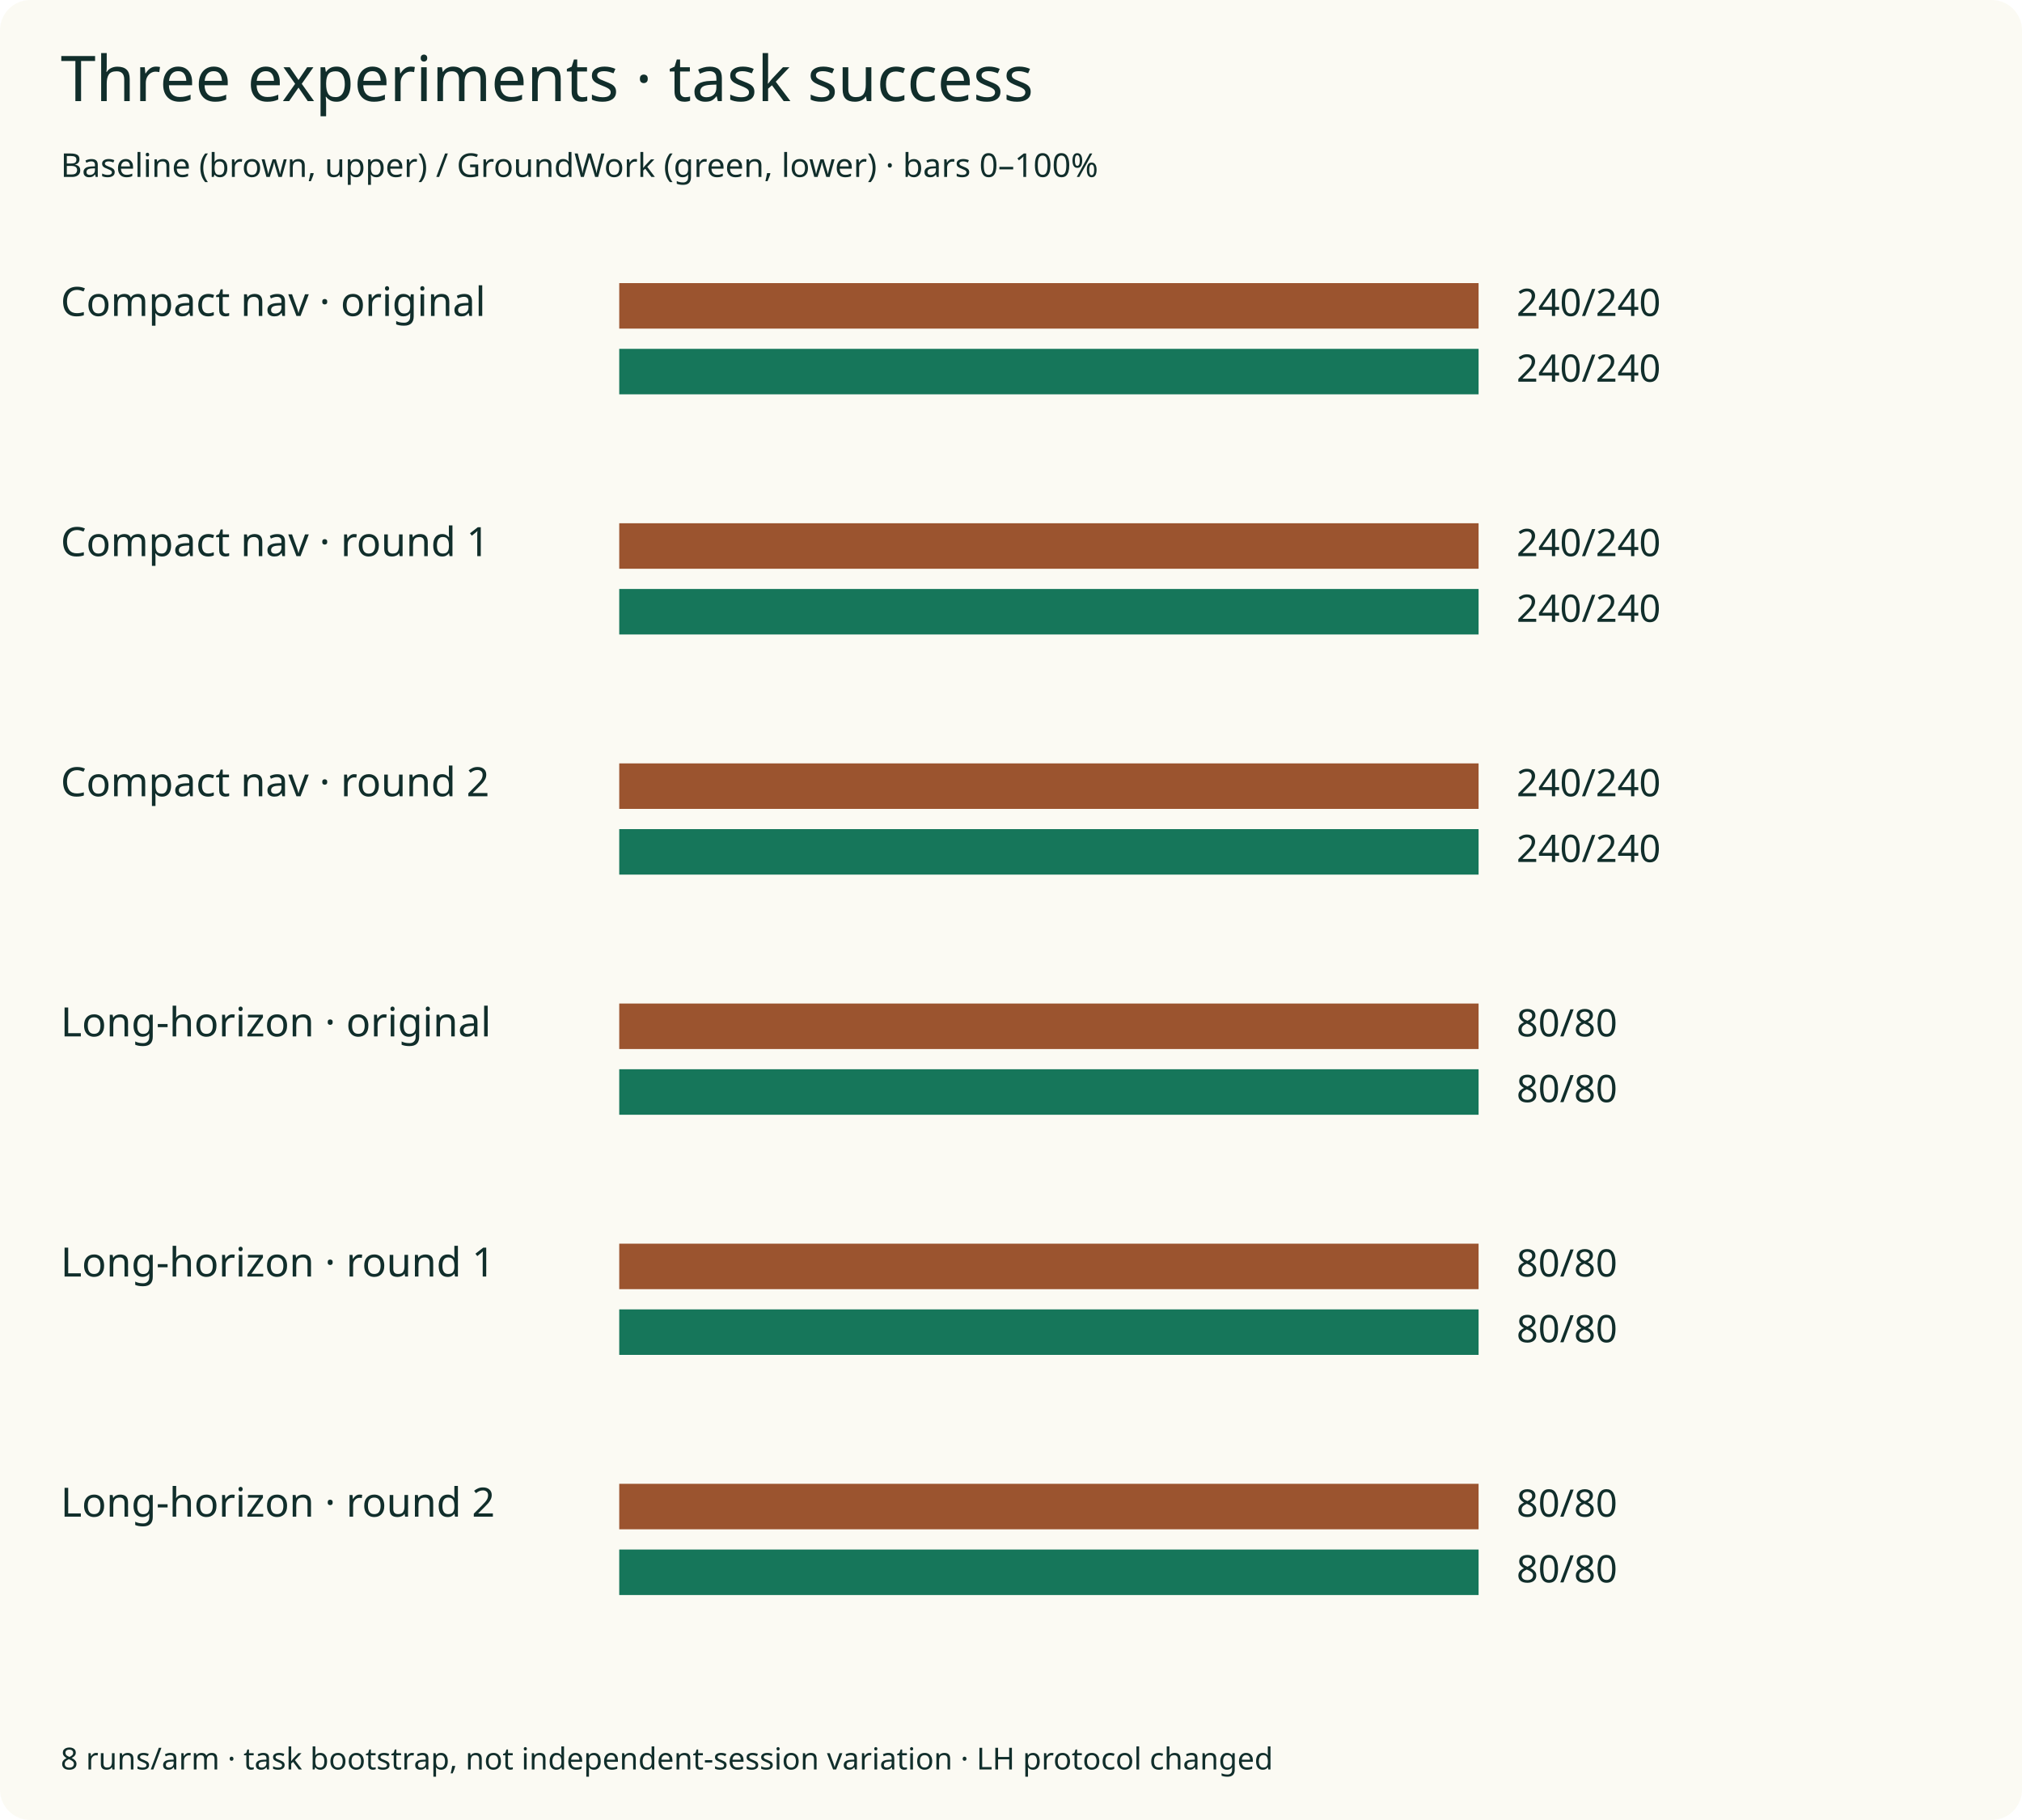
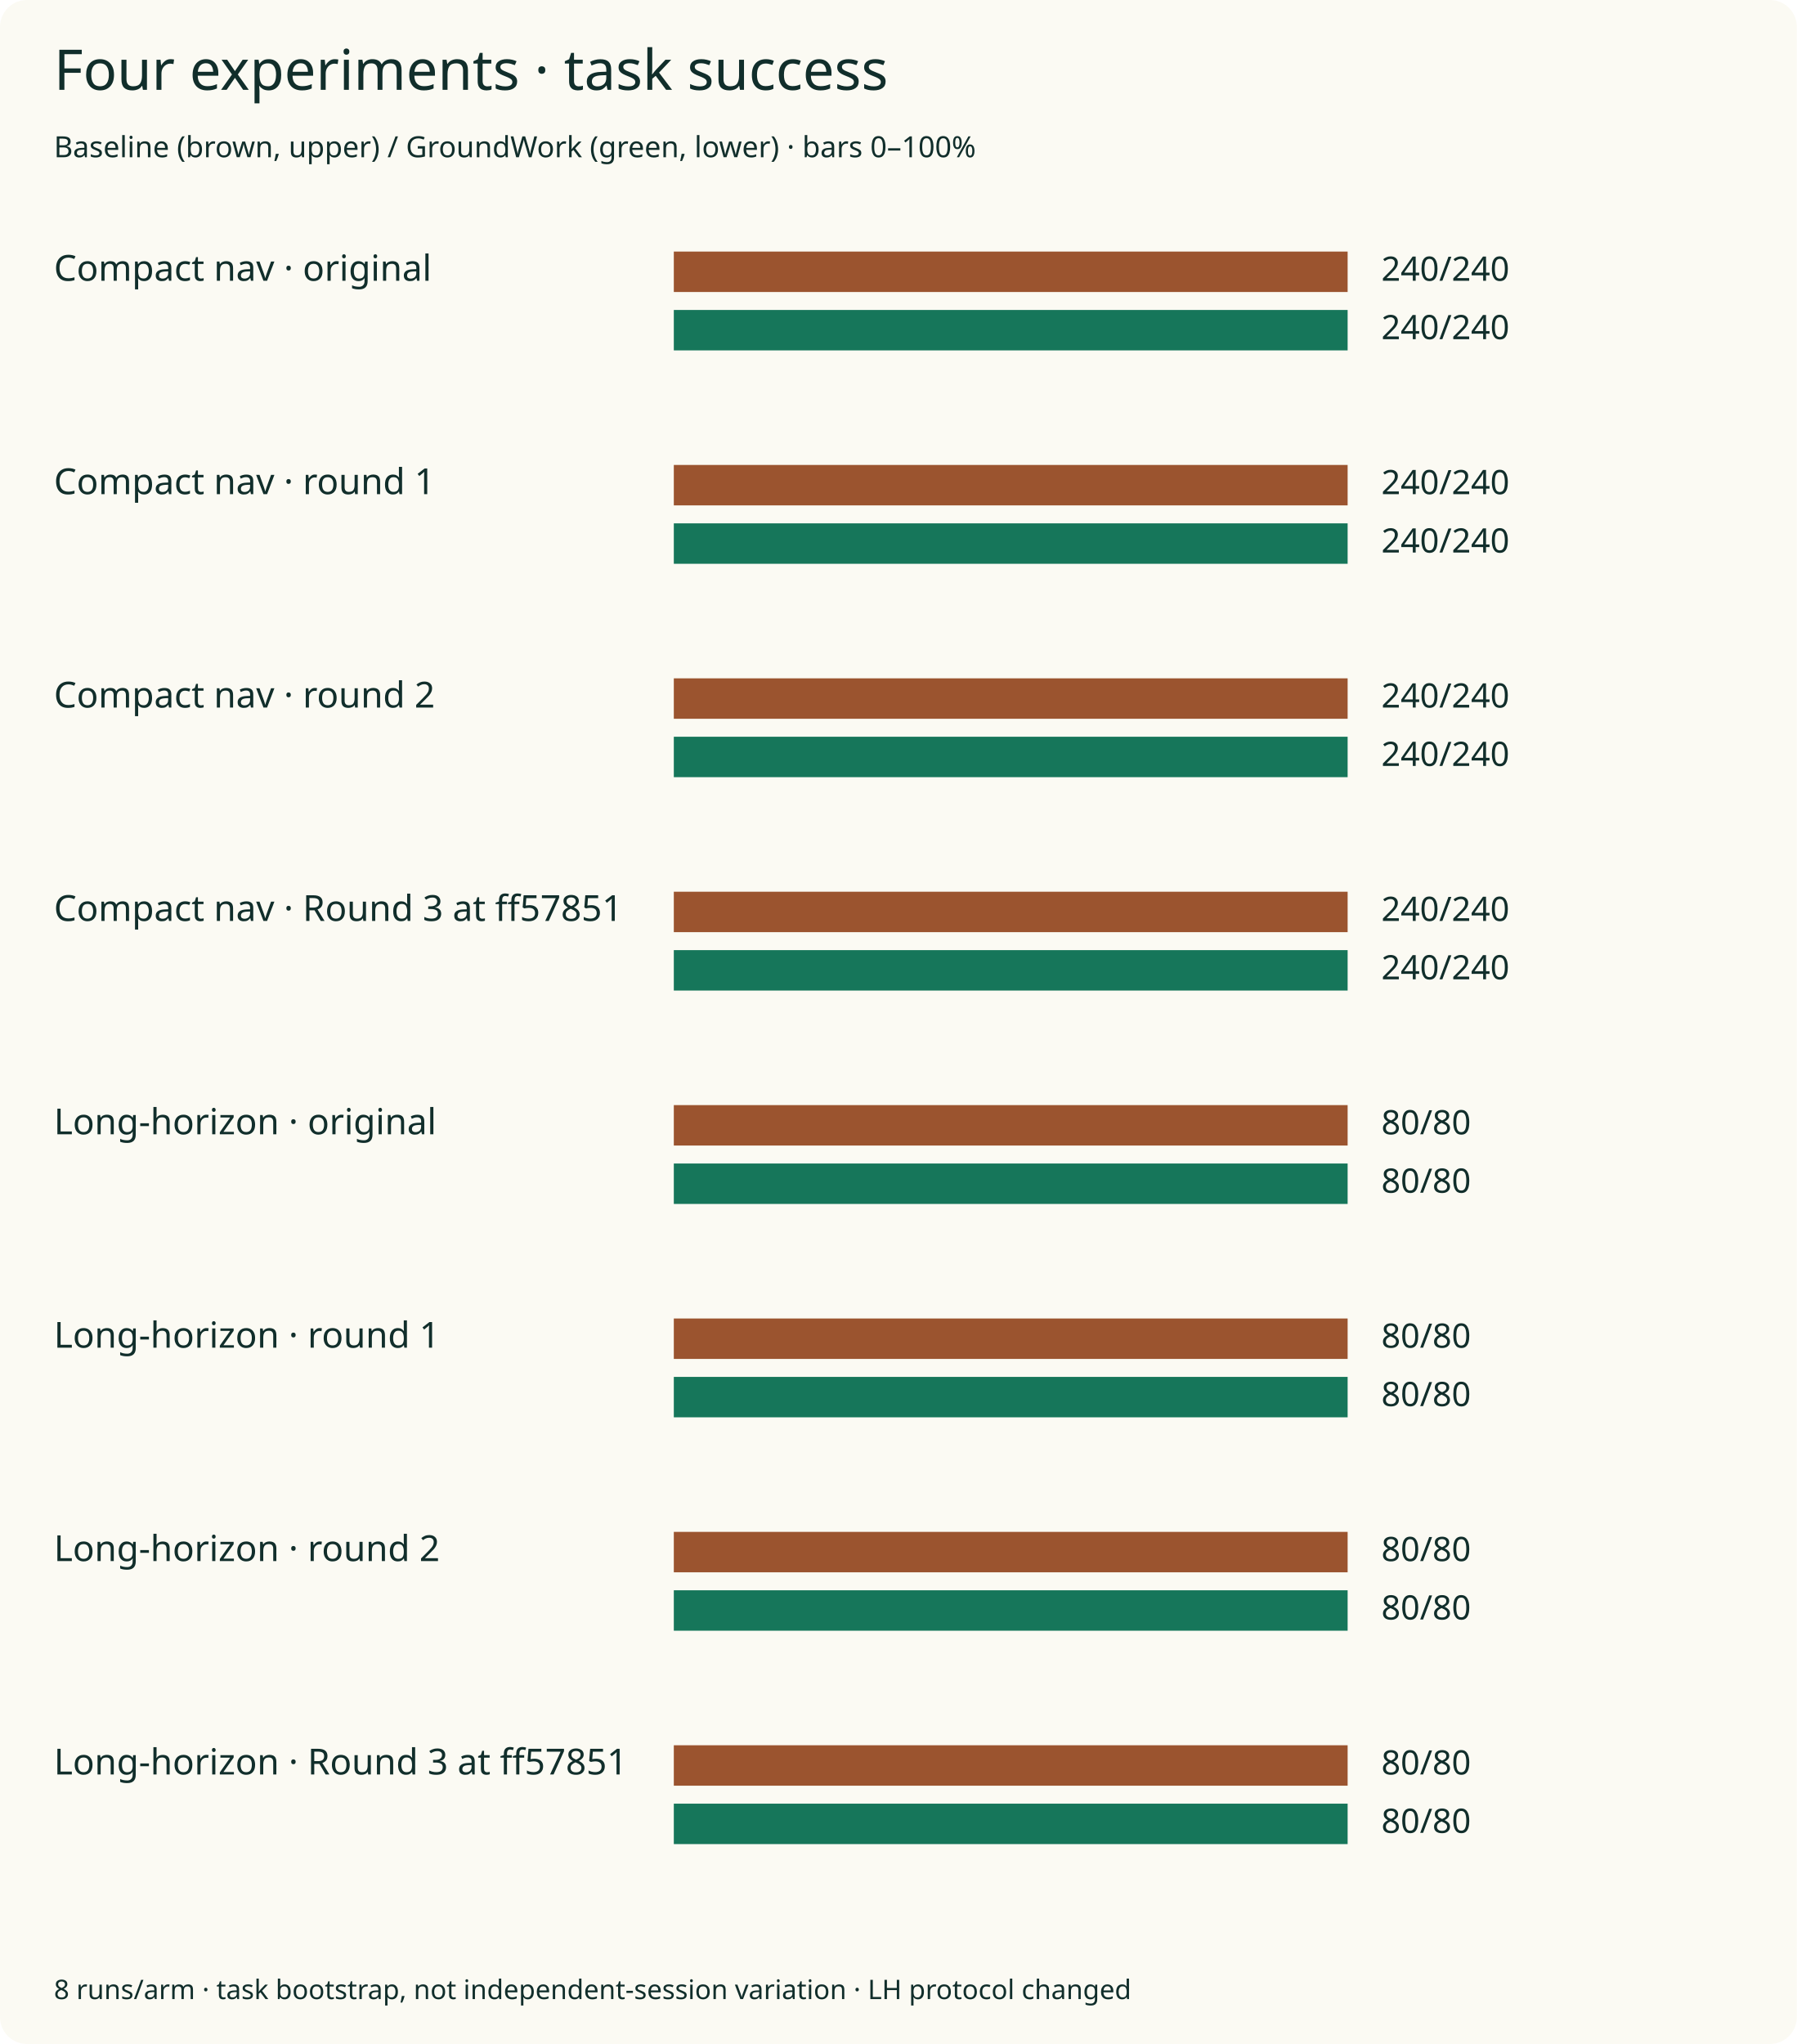
- <svg xmlns="http://www.w3.org/2000/svg" width="800" height="720" viewBox="0 0 800 720" role="img" aria-labelledby="title desc">
-   <rect width="800" height="720" rx="12" fill="#fbfaf3" />
+ <svg xmlns="http://www.w3.org/2000/svg" width="800" height="910" viewBox="0 0 800 910" role="img" aria-labelledby="title desc">
+   <rect width="800" height="910" rx="12" fill="#fbfaf3" />
  <g font-family="system-ui,sans-serif" fill="#112e2b">
-     <text x="24" y="40" font-size="25">Three experiments · task success</text>
+     <text x="24" y="40" font-size="25">Four experiments · task success</text>
    <text x="24" y="70" font-size="13">Baseline (brown, upper) / GroundWork (green, lower) · bars 0–100%</text>
    <text x="24" y="125" font-size="16">Compact nav · original</text>
-     <rect x="245" y="112" width="340" height="18" fill="#9b542f" />
-     <text x="600" y="125" font-size="15">240/240</text>
-     <rect x="245" y="138" width="340" height="18" fill="#16765a" />
-     <text x="600" y="151" font-size="15">240/240</text>
+     <rect x="300" y="112" width="300" height="18" fill="#9b542f" />
+     <text x="615" y="125" font-size="15">240/240</text>
+     <rect x="300" y="138" width="300" height="18" fill="#16765a" />
+     <text x="615" y="151" font-size="15">240/240</text>
    <text x="24" y="220" font-size="16">Compact nav · round 1</text>
-     <rect x="245" y="207" width="340" height="18" fill="#9b542f" />
-     <text x="600" y="220" font-size="15">240/240</text>
-     <rect x="245" y="233" width="340" height="18" fill="#16765a" />
-     <text x="600" y="246" font-size="15">240/240</text>
+     <rect x="300" y="207" width="300" height="18" fill="#9b542f" />
+     <text x="615" y="220" font-size="15">240/240</text>
+     <rect x="300" y="233" width="300" height="18" fill="#16765a" />
+     <text x="615" y="246" font-size="15">240/240</text>
    <text x="24" y="315" font-size="16">Compact nav · round 2</text>
-     <rect x="245" y="302" width="340" height="18" fill="#9b542f" />
-     <text x="600" y="315" font-size="15">240/240</text>
-     <rect x="245" y="328" width="340" height="18" fill="#16765a" />
-     <text x="600" y="341" font-size="15">240/240</text>
-     <text x="24" y="410" font-size="16">Long-horizon · original</text>
-     <rect x="245" y="397" width="340" height="18" fill="#9b542f" />
-     <text x="600" y="410" font-size="15">80/80</text>
-     <rect x="245" y="423" width="340" height="18" fill="#16765a" />
-     <text x="600" y="436" font-size="15">80/80</text>
-     <text x="24" y="505" font-size="16">Long-horizon · round 1</text>
-     <rect x="245" y="492" width="340" height="18" fill="#9b542f" />
-     <text x="600" y="505" font-size="15">80/80</text>
-     <rect x="245" y="518" width="340" height="18" fill="#16765a" />
-     <text x="600" y="531" font-size="15">80/80</text>
-     <text x="24" y="600" font-size="16">Long-horizon · round 2</text>
-     <rect x="245" y="587" width="340" height="18" fill="#9b542f" />
-     <text x="600" y="600" font-size="15">80/80</text>
-     <rect x="245" y="613" width="340" height="18" fill="#16765a" />
-     <text x="600" y="626" font-size="15">80/80</text>
-     <text x="24" y="700" font-size="12">8 runs/arm · task bootstrap, not independent-session variation · LH protocol changed</text>
+     <rect x="300" y="302" width="300" height="18" fill="#9b542f" />
+     <text x="615" y="315" font-size="15">240/240</text>
+     <rect x="300" y="328" width="300" height="18" fill="#16765a" />
+     <text x="615" y="341" font-size="15">240/240</text>
+     <text x="24" y="410" font-size="16">Compact nav · Round 3 at ff57851</text>
+     <rect x="300" y="397" width="300" height="18" fill="#9b542f" />
+     <text x="615" y="410" font-size="15">240/240</text>
+     <rect x="300" y="423" width="300" height="18" fill="#16765a" />
+     <text x="615" y="436" font-size="15">240/240</text>
+     <text x="24" y="505" font-size="16">Long-horizon · original</text>
+     <rect x="300" y="492" width="300" height="18" fill="#9b542f" />
+     <text x="615" y="505" font-size="15">80/80</text>
+     <rect x="300" y="518" width="300" height="18" fill="#16765a" />
+     <text x="615" y="531" font-size="15">80/80</text>
+     <text x="24" y="600" font-size="16">Long-horizon · round 1</text>
+     <rect x="300" y="587" width="300" height="18" fill="#9b542f" />
+     <text x="615" y="600" font-size="15">80/80</text>
+     <rect x="300" y="613" width="300" height="18" fill="#16765a" />
+     <text x="615" y="626" font-size="15">80/80</text>
+     <text x="24" y="695" font-size="16">Long-horizon · round 2</text>
+     <rect x="300" y="682" width="300" height="18" fill="#9b542f" />
+     <text x="615" y="695" font-size="15">80/80</text>
+     <rect x="300" y="708" width="300" height="18" fill="#16765a" />
+     <text x="615" y="721" font-size="15">80/80</text>
+     <text x="24" y="790" font-size="16">Long-horizon · Round 3 at ff57851</text>
+     <rect x="300" y="777" width="300" height="18" fill="#9b542f" />
+     <text x="615" y="790" font-size="15">80/80</text>
+     <rect x="300" y="803" width="300" height="18" fill="#16765a" />
+     <text x="615" y="816" font-size="15">80/80</text>
+     <text x="24" y="890" font-size="12">8 runs/arm · task bootstrap, not independent-session variation · LH protocol changed</text>
  </g>
</svg>
